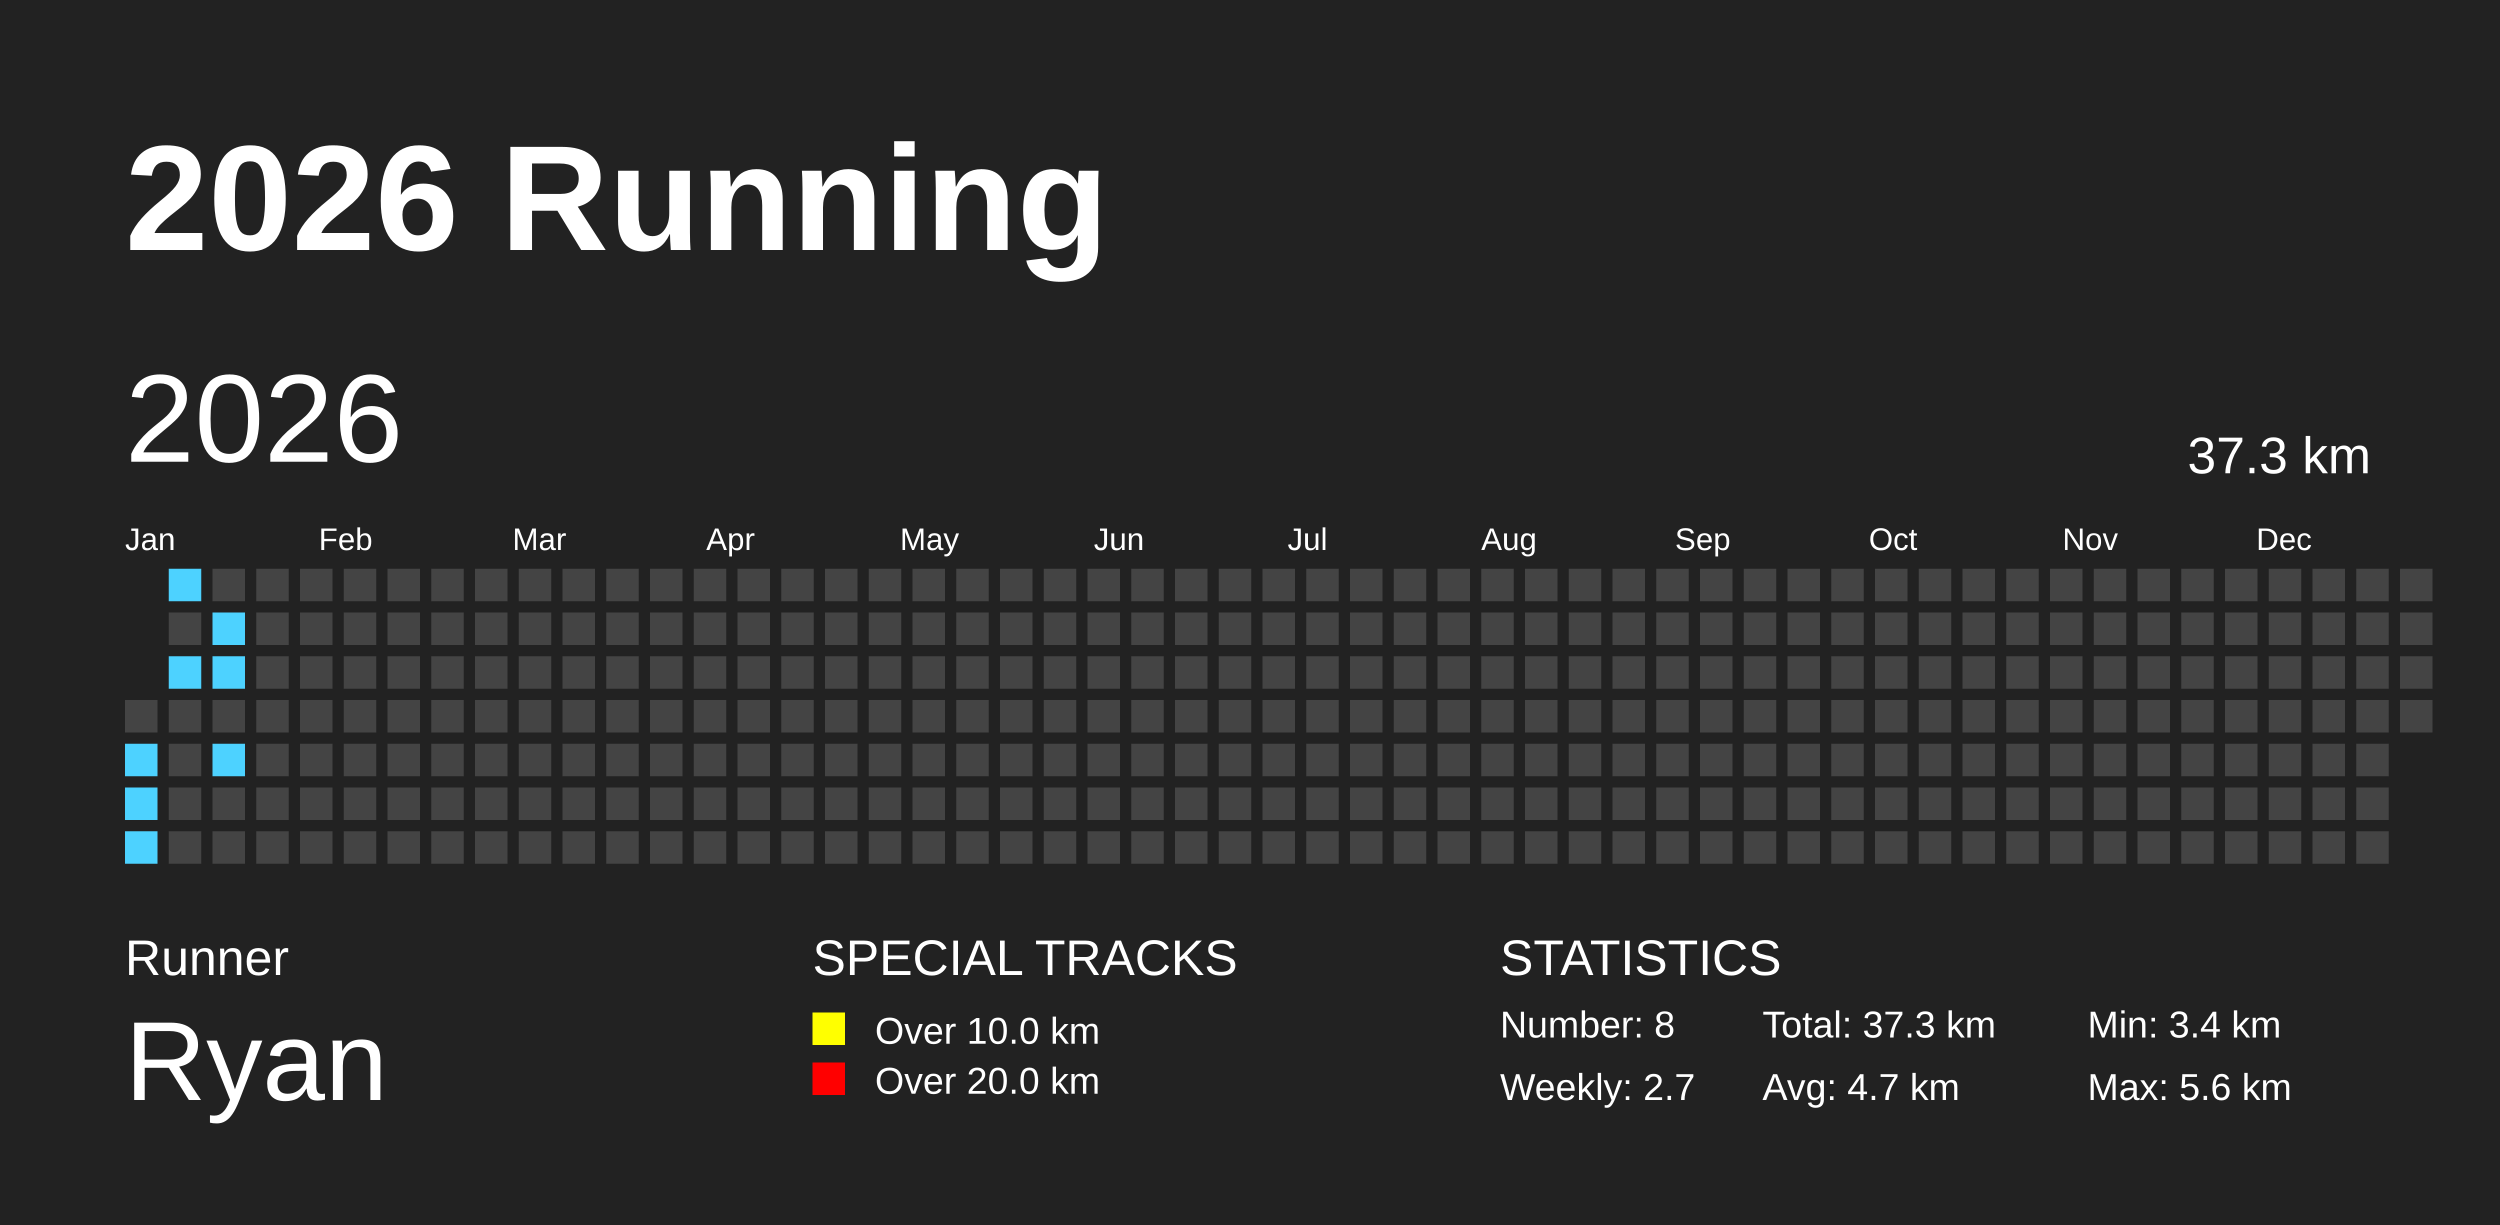
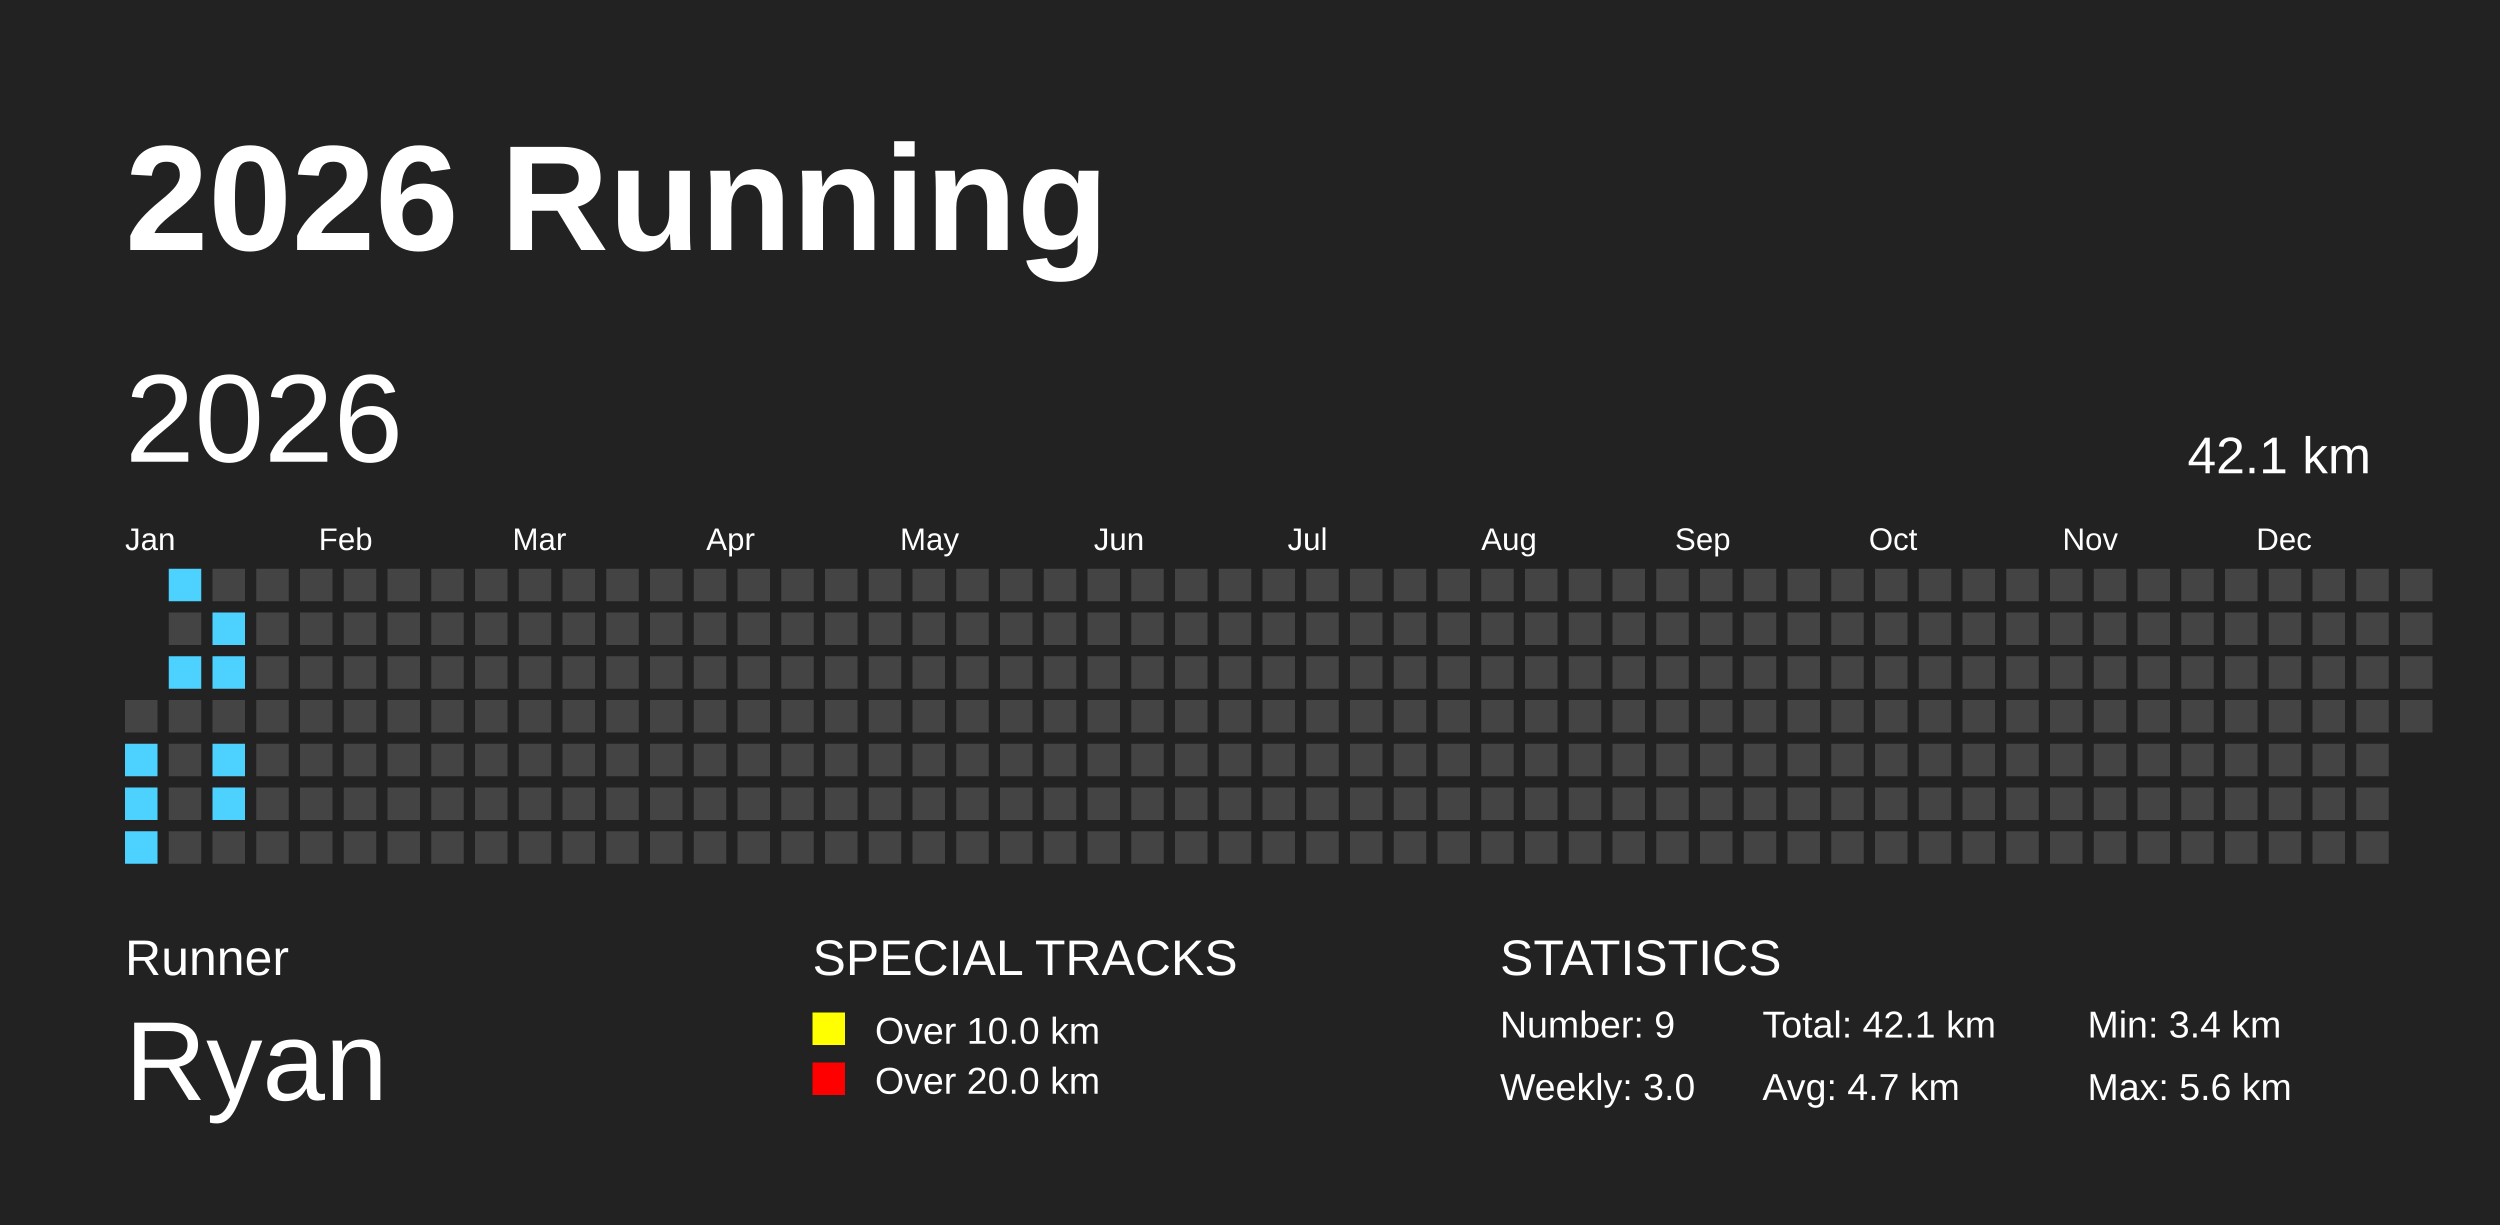
<svg xmlns="http://www.w3.org/2000/svg" baseProfile="full" height="98mm" version="1.1" viewBox="0,0,200,98" width="200mm">
  <defs />
  <rect fill="#222222" height="98" width="200" x="0" y="0" />
  <text fill="#FFFFFF" style="font-size:12px; font-family:Arial; font-weight:bold;" x="10" y="20">2026 Running</text>
  <text fill="#FFFFFF" style="font-size:4px; font-family:Arial" x="10" y="78">Runner</text>
  <text fill="#FFFFFF" style="font-size:9px; font-family:Arial" x="10" y="88">Ryan</text>
  <text fill="#FFFFFF" style="font-size:4px; font-family:Arial" x="65" y="78">SPECIAL TRACKS</text>
  <rect fill="yellow" height="2.6" width="2.6" x="65" y="81" />
  <text fill="#FFFFFF" style="font-size:3px; font-family:Arial" x="70" y="83.5">Over 10.0 km</text>
  <rect fill="red" height="2.6" width="2.6" x="65" y="85" />
  <text fill="#FFFFFF" style="font-size:3px; font-family:Arial" x="70" y="87.5">Over 20.0 km</text>
  <text fill="#FFFFFF" style="font-size:4px; font-family:Arial" x="120" y="78">STATISTICS</text>
-   <text fill="#FFFFFF" style="font-size:3px; font-family:Arial" x="120" y="83">Number: 8</text>
-   <text fill="#FFFFFF" style="font-size:3px; font-family:Arial" x="120" y="88">Weekly: 2.7</text>
-   <text fill="#FFFFFF" style="font-size:3px; font-family:Arial" x="141" y="83">Total: 37.3 km</text>
+   <text fill="#FFFFFF" style="font-size:3px; font-family:Arial" x="120" y="83">Number: 9</text>
+   <text fill="#FFFFFF" style="font-size:3px; font-family:Arial" x="120" y="88">Weekly: 3.0</text>
+   <text fill="#FFFFFF" style="font-size:3px; font-family:Arial" x="141" y="83">Total: 42.1 km</text>
  <text fill="#FFFFFF" style="font-size:3px; font-family:Arial" x="141" y="88">Avg: 4.7 km</text>
  <text fill="#FFFFFF" style="font-size:3px; font-family:Arial" x="167" y="83">Min: 3.4 km</text>
  <text fill="#FFFFFF" style="font-size:3px; font-family:Arial" x="167" y="88">Max: 5.6 km</text>
  <text dominant-baseline="hanging" fill="#FFFFFF" style="font-size:10.0px; font-family:Arial;" x="10" y="30">2026</text>
-   <text dominant-baseline="hanging" fill="#FFFFFF" style="font-size:4.125px; font-family:Arial;" x="175" y="35">37.3 km</text>
+   <text dominant-baseline="hanging" fill="#FFFFFF" style="font-size:4.125px; font-family:Arial;" x="175" y="35">42.1 km</text>
  <text fill="#FFFFFF" style="font-size:2.5px; font-family:Arial" x="10.0" y="44">Jan</text>
  <text fill="#FFFFFF" style="font-size:2.5px; font-family:Arial" x="25.5" y="44">Feb</text>
  <text fill="#FFFFFF" style="font-size:2.5px; font-family:Arial" x="41.0" y="44">Mar</text>
  <text fill="#FFFFFF" style="font-size:2.5px; font-family:Arial" x="56.5" y="44">Apr</text>
  <text fill="#FFFFFF" style="font-size:2.5px; font-family:Arial" x="72.0" y="44">May</text>
  <text fill="#FFFFFF" style="font-size:2.5px; font-family:Arial" x="87.5" y="44">Jun</text>
  <text fill="#FFFFFF" style="font-size:2.5px; font-family:Arial" x="103.0" y="44">Jul</text>
  <text fill="#FFFFFF" style="font-size:2.5px; font-family:Arial" x="118.5" y="44">Aug</text>
  <text fill="#FFFFFF" style="font-size:2.5px; font-family:Arial" x="134.0" y="44">Sep</text>
  <text fill="#FFFFFF" style="font-size:2.5px; font-family:Arial" x="149.5" y="44">Oct</text>
  <text fill="#FFFFFF" style="font-size:2.5px; font-family:Arial" x="165.0" y="44">Nov</text>
  <text fill="#FFFFFF" style="font-size:2.5px; font-family:Arial" x="180.5" y="44">Dec</text>
  <rect fill="#444444" height="2.6" width="2.6" x="10.0" y="56.0" />
  <rect fill="#4DD2FF" height="2.6" width="2.6" x="10.0" y="59.5" />
  <rect fill="#4DD2FF" height="2.6" width="2.6" x="10.0" y="63.0" />
  <rect fill="#4DD2FF" height="2.6" width="2.6" x="10.0" y="66.5" />
  <rect fill="#4DD2FF" height="2.6" width="2.6" x="13.5" y="45.5" />
  <rect fill="#444444" height="2.6" width="2.6" x="13.5" y="49.0" />
  <rect fill="#4DD2FF" height="2.6" width="2.6" x="13.5" y="52.5" />
  <rect fill="#444444" height="2.6" width="2.6" x="13.5" y="56.0" />
  <rect fill="#444444" height="2.6" width="2.6" x="13.5" y="59.5" />
  <rect fill="#444444" height="2.6" width="2.6" x="13.5" y="63.0" />
  <rect fill="#444444" height="2.6" width="2.6" x="13.5" y="66.5" />
  <rect fill="#444444" height="2.6" width="2.6" x="17.0" y="45.5" />
  <rect fill="#4DD2FF" height="2.6" width="2.6" x="17.0" y="49.0" />
  <rect fill="#4DD2FF" height="2.6" width="2.6" x="17.0" y="52.5" />
  <rect fill="#444444" height="2.6" width="2.6" x="17.0" y="56.0" />
  <rect fill="#4DD2FF" height="2.6" width="2.6" x="17.0" y="59.5" />
-   <rect fill="#444444" height="2.6" width="2.6" x="17.0" y="63.0" />
+   <rect fill="#4DD2FF" height="2.6" width="2.6" x="17.0" y="63.0" />
  <rect fill="#444444" height="2.6" width="2.6" x="17.0" y="66.5" />
  <rect fill="#444444" height="2.6" width="2.6" x="20.5" y="45.5" />
  <rect fill="#444444" height="2.6" width="2.6" x="20.5" y="49.0" />
  <rect fill="#444444" height="2.6" width="2.6" x="20.5" y="52.5" />
  <rect fill="#444444" height="2.6" width="2.6" x="20.5" y="56.0" />
  <rect fill="#444444" height="2.6" width="2.6" x="20.5" y="59.5" />
  <rect fill="#444444" height="2.6" width="2.6" x="20.5" y="63.0" />
  <rect fill="#444444" height="2.6" width="2.6" x="20.5" y="66.5" />
  <rect fill="#444444" height="2.6" width="2.6" x="24.0" y="45.5" />
  <rect fill="#444444" height="2.6" width="2.6" x="24.0" y="49.0" />
  <rect fill="#444444" height="2.6" width="2.6" x="24.0" y="52.5" />
  <rect fill="#444444" height="2.6" width="2.6" x="24.0" y="56.0" />
  <rect fill="#444444" height="2.6" width="2.6" x="24.0" y="59.5" />
  <rect fill="#444444" height="2.6" width="2.6" x="24.0" y="63.0" />
  <rect fill="#444444" height="2.6" width="2.6" x="24.0" y="66.5" />
  <rect fill="#444444" height="2.6" width="2.6" x="27.5" y="45.5" />
  <rect fill="#444444" height="2.6" width="2.6" x="27.5" y="49.0" />
  <rect fill="#444444" height="2.6" width="2.6" x="27.5" y="52.5" />
  <rect fill="#444444" height="2.6" width="2.6" x="27.5" y="56.0" />
  <rect fill="#444444" height="2.6" width="2.6" x="27.5" y="59.5" />
  <rect fill="#444444" height="2.6" width="2.6" x="27.5" y="63.0" />
  <rect fill="#444444" height="2.6" width="2.6" x="27.5" y="66.5" />
  <rect fill="#444444" height="2.6" width="2.6" x="31.0" y="45.5" />
  <rect fill="#444444" height="2.6" width="2.6" x="31.0" y="49.0" />
  <rect fill="#444444" height="2.6" width="2.6" x="31.0" y="52.5" />
  <rect fill="#444444" height="2.6" width="2.6" x="31.0" y="56.0" />
  <rect fill="#444444" height="2.6" width="2.6" x="31.0" y="59.5" />
  <rect fill="#444444" height="2.6" width="2.6" x="31.0" y="63.0" />
  <rect fill="#444444" height="2.6" width="2.6" x="31.0" y="66.5" />
  <rect fill="#444444" height="2.6" width="2.6" x="34.5" y="45.5" />
  <rect fill="#444444" height="2.6" width="2.6" x="34.5" y="49.0" />
  <rect fill="#444444" height="2.6" width="2.6" x="34.5" y="52.5" />
  <rect fill="#444444" height="2.6" width="2.6" x="34.5" y="56.0" />
  <rect fill="#444444" height="2.6" width="2.6" x="34.5" y="59.5" />
  <rect fill="#444444" height="2.6" width="2.6" x="34.5" y="63.0" />
  <rect fill="#444444" height="2.6" width="2.6" x="34.5" y="66.5" />
  <rect fill="#444444" height="2.6" width="2.6" x="38.0" y="45.5" />
  <rect fill="#444444" height="2.6" width="2.6" x="38.0" y="49.0" />
  <rect fill="#444444" height="2.6" width="2.6" x="38.0" y="52.5" />
  <rect fill="#444444" height="2.6" width="2.6" x="38.0" y="56.0" />
  <rect fill="#444444" height="2.6" width="2.6" x="38.0" y="59.5" />
  <rect fill="#444444" height="2.6" width="2.6" x="38.0" y="63.0" />
  <rect fill="#444444" height="2.6" width="2.6" x="38.0" y="66.5" />
  <rect fill="#444444" height="2.6" width="2.6" x="41.5" y="45.5" />
  <rect fill="#444444" height="2.6" width="2.6" x="41.5" y="49.0" />
  <rect fill="#444444" height="2.6" width="2.6" x="41.5" y="52.5" />
  <rect fill="#444444" height="2.6" width="2.6" x="41.5" y="56.0" />
  <rect fill="#444444" height="2.6" width="2.6" x="41.5" y="59.5" />
  <rect fill="#444444" height="2.6" width="2.6" x="41.5" y="63.0" />
  <rect fill="#444444" height="2.6" width="2.6" x="41.5" y="66.5" />
  <rect fill="#444444" height="2.6" width="2.6" x="45.0" y="45.5" />
  <rect fill="#444444" height="2.6" width="2.6" x="45.0" y="49.0" />
  <rect fill="#444444" height="2.6" width="2.6" x="45.0" y="52.5" />
  <rect fill="#444444" height="2.6" width="2.6" x="45.0" y="56.0" />
  <rect fill="#444444" height="2.6" width="2.6" x="45.0" y="59.5" />
  <rect fill="#444444" height="2.6" width="2.6" x="45.0" y="63.0" />
  <rect fill="#444444" height="2.6" width="2.6" x="45.0" y="66.5" />
  <rect fill="#444444" height="2.6" width="2.6" x="48.5" y="45.5" />
  <rect fill="#444444" height="2.6" width="2.6" x="48.5" y="49.0" />
  <rect fill="#444444" height="2.6" width="2.6" x="48.5" y="52.5" />
  <rect fill="#444444" height="2.6" width="2.6" x="48.5" y="56.0" />
  <rect fill="#444444" height="2.6" width="2.6" x="48.5" y="59.5" />
  <rect fill="#444444" height="2.6" width="2.6" x="48.5" y="63.0" />
  <rect fill="#444444" height="2.6" width="2.6" x="48.5" y="66.5" />
  <rect fill="#444444" height="2.6" width="2.6" x="52.0" y="45.5" />
  <rect fill="#444444" height="2.6" width="2.6" x="52.0" y="49.0" />
  <rect fill="#444444" height="2.6" width="2.6" x="52.0" y="52.5" />
  <rect fill="#444444" height="2.6" width="2.6" x="52.0" y="56.0" />
  <rect fill="#444444" height="2.6" width="2.6" x="52.0" y="59.5" />
  <rect fill="#444444" height="2.6" width="2.6" x="52.0" y="63.0" />
  <rect fill="#444444" height="2.6" width="2.6" x="52.0" y="66.5" />
  <rect fill="#444444" height="2.6" width="2.6" x="55.5" y="45.5" />
  <rect fill="#444444" height="2.6" width="2.6" x="55.5" y="49.0" />
  <rect fill="#444444" height="2.6" width="2.6" x="55.5" y="52.5" />
  <rect fill="#444444" height="2.6" width="2.6" x="55.5" y="56.0" />
  <rect fill="#444444" height="2.6" width="2.6" x="55.5" y="59.5" />
  <rect fill="#444444" height="2.6" width="2.6" x="55.5" y="63.0" />
  <rect fill="#444444" height="2.6" width="2.6" x="55.5" y="66.5" />
  <rect fill="#444444" height="2.6" width="2.6" x="59.0" y="45.5" />
  <rect fill="#444444" height="2.6" width="2.6" x="59.0" y="49.0" />
  <rect fill="#444444" height="2.6" width="2.6" x="59.0" y="52.5" />
  <rect fill="#444444" height="2.6" width="2.6" x="59.0" y="56.0" />
  <rect fill="#444444" height="2.6" width="2.6" x="59.0" y="59.5" />
  <rect fill="#444444" height="2.6" width="2.6" x="59.0" y="63.0" />
  <rect fill="#444444" height="2.6" width="2.6" x="59.0" y="66.5" />
  <rect fill="#444444" height="2.6" width="2.6" x="62.5" y="45.5" />
  <rect fill="#444444" height="2.6" width="2.6" x="62.5" y="49.0" />
  <rect fill="#444444" height="2.6" width="2.6" x="62.5" y="52.5" />
  <rect fill="#444444" height="2.6" width="2.6" x="62.5" y="56.0" />
  <rect fill="#444444" height="2.6" width="2.6" x="62.5" y="59.5" />
  <rect fill="#444444" height="2.6" width="2.6" x="62.5" y="63.0" />
  <rect fill="#444444" height="2.6" width="2.6" x="62.5" y="66.5" />
  <rect fill="#444444" height="2.6" width="2.6" x="66.0" y="45.5" />
  <rect fill="#444444" height="2.6" width="2.6" x="66.0" y="49.0" />
  <rect fill="#444444" height="2.6" width="2.6" x="66.0" y="52.5" />
  <rect fill="#444444" height="2.6" width="2.6" x="66.0" y="56.0" />
  <rect fill="#444444" height="2.6" width="2.6" x="66.0" y="59.5" />
  <rect fill="#444444" height="2.6" width="2.6" x="66.0" y="63.0" />
  <rect fill="#444444" height="2.6" width="2.6" x="66.0" y="66.5" />
  <rect fill="#444444" height="2.6" width="2.6" x="69.5" y="45.5" />
  <rect fill="#444444" height="2.6" width="2.6" x="69.5" y="49.0" />
  <rect fill="#444444" height="2.6" width="2.6" x="69.5" y="52.5" />
  <rect fill="#444444" height="2.6" width="2.6" x="69.5" y="56.0" />
  <rect fill="#444444" height="2.6" width="2.6" x="69.5" y="59.5" />
  <rect fill="#444444" height="2.6" width="2.6" x="69.5" y="63.0" />
  <rect fill="#444444" height="2.6" width="2.6" x="69.5" y="66.5" />
  <rect fill="#444444" height="2.6" width="2.6" x="73.0" y="45.5" />
  <rect fill="#444444" height="2.6" width="2.6" x="73.0" y="49.0" />
  <rect fill="#444444" height="2.6" width="2.6" x="73.0" y="52.5" />
  <rect fill="#444444" height="2.6" width="2.6" x="73.0" y="56.0" />
  <rect fill="#444444" height="2.6" width="2.6" x="73.0" y="59.5" />
  <rect fill="#444444" height="2.6" width="2.6" x="73.0" y="63.0" />
  <rect fill="#444444" height="2.6" width="2.6" x="73.0" y="66.5" />
  <rect fill="#444444" height="2.6" width="2.6" x="76.5" y="45.5" />
  <rect fill="#444444" height="2.6" width="2.6" x="76.5" y="49.0" />
  <rect fill="#444444" height="2.6" width="2.6" x="76.5" y="52.5" />
  <rect fill="#444444" height="2.6" width="2.6" x="76.5" y="56.0" />
  <rect fill="#444444" height="2.6" width="2.6" x="76.5" y="59.5" />
  <rect fill="#444444" height="2.6" width="2.6" x="76.5" y="63.0" />
  <rect fill="#444444" height="2.6" width="2.6" x="76.5" y="66.5" />
  <rect fill="#444444" height="2.6" width="2.6" x="80.0" y="45.5" />
  <rect fill="#444444" height="2.6" width="2.6" x="80.0" y="49.0" />
  <rect fill="#444444" height="2.6" width="2.6" x="80.0" y="52.5" />
  <rect fill="#444444" height="2.6" width="2.6" x="80.0" y="56.0" />
  <rect fill="#444444" height="2.6" width="2.6" x="80.0" y="59.5" />
  <rect fill="#444444" height="2.6" width="2.6" x="80.0" y="63.0" />
  <rect fill="#444444" height="2.6" width="2.6" x="80.0" y="66.5" />
  <rect fill="#444444" height="2.6" width="2.6" x="83.5" y="45.5" />
  <rect fill="#444444" height="2.6" width="2.6" x="83.5" y="49.0" />
  <rect fill="#444444" height="2.6" width="2.6" x="83.5" y="52.5" />
  <rect fill="#444444" height="2.6" width="2.6" x="83.5" y="56.0" />
  <rect fill="#444444" height="2.6" width="2.6" x="83.5" y="59.5" />
  <rect fill="#444444" height="2.6" width="2.6" x="83.5" y="63.0" />
  <rect fill="#444444" height="2.6" width="2.6" x="83.5" y="66.5" />
  <rect fill="#444444" height="2.6" width="2.6" x="87.0" y="45.5" />
  <rect fill="#444444" height="2.6" width="2.6" x="87.0" y="49.0" />
  <rect fill="#444444" height="2.6" width="2.6" x="87.0" y="52.5" />
  <rect fill="#444444" height="2.6" width="2.6" x="87.0" y="56.0" />
  <rect fill="#444444" height="2.6" width="2.6" x="87.0" y="59.5" />
  <rect fill="#444444" height="2.6" width="2.6" x="87.0" y="63.0" />
  <rect fill="#444444" height="2.6" width="2.6" x="87.0" y="66.5" />
  <rect fill="#444444" height="2.6" width="2.6" x="90.5" y="45.5" />
  <rect fill="#444444" height="2.6" width="2.6" x="90.5" y="49.0" />
  <rect fill="#444444" height="2.6" width="2.6" x="90.5" y="52.5" />
  <rect fill="#444444" height="2.6" width="2.6" x="90.5" y="56.0" />
  <rect fill="#444444" height="2.6" width="2.6" x="90.5" y="59.5" />
  <rect fill="#444444" height="2.6" width="2.6" x="90.5" y="63.0" />
  <rect fill="#444444" height="2.6" width="2.6" x="90.5" y="66.5" />
  <rect fill="#444444" height="2.6" width="2.6" x="94.0" y="45.5" />
  <rect fill="#444444" height="2.6" width="2.6" x="94.0" y="49.0" />
  <rect fill="#444444" height="2.6" width="2.6" x="94.0" y="52.5" />
  <rect fill="#444444" height="2.6" width="2.6" x="94.0" y="56.0" />
  <rect fill="#444444" height="2.6" width="2.6" x="94.0" y="59.5" />
  <rect fill="#444444" height="2.6" width="2.6" x="94.0" y="63.0" />
  <rect fill="#444444" height="2.6" width="2.6" x="94.0" y="66.5" />
  <rect fill="#444444" height="2.6" width="2.6" x="97.5" y="45.5" />
  <rect fill="#444444" height="2.6" width="2.6" x="97.5" y="49.0" />
  <rect fill="#444444" height="2.6" width="2.6" x="97.5" y="52.5" />
  <rect fill="#444444" height="2.6" width="2.6" x="97.5" y="56.0" />
  <rect fill="#444444" height="2.6" width="2.6" x="97.5" y="59.5" />
  <rect fill="#444444" height="2.6" width="2.6" x="97.5" y="63.0" />
  <rect fill="#444444" height="2.6" width="2.6" x="97.5" y="66.5" />
  <rect fill="#444444" height="2.6" width="2.6" x="101.0" y="45.5" />
  <rect fill="#444444" height="2.6" width="2.6" x="101.0" y="49.0" />
  <rect fill="#444444" height="2.6" width="2.6" x="101.0" y="52.5" />
  <rect fill="#444444" height="2.6" width="2.6" x="101.0" y="56.0" />
  <rect fill="#444444" height="2.6" width="2.6" x="101.0" y="59.5" />
  <rect fill="#444444" height="2.6" width="2.6" x="101.0" y="63.0" />
  <rect fill="#444444" height="2.6" width="2.6" x="101.0" y="66.5" />
  <rect fill="#444444" height="2.6" width="2.6" x="104.5" y="45.5" />
  <rect fill="#444444" height="2.6" width="2.6" x="104.5" y="49.0" />
  <rect fill="#444444" height="2.6" width="2.6" x="104.5" y="52.5" />
  <rect fill="#444444" height="2.6" width="2.6" x="104.5" y="56.0" />
  <rect fill="#444444" height="2.6" width="2.6" x="104.5" y="59.5" />
  <rect fill="#444444" height="2.6" width="2.6" x="104.5" y="63.0" />
  <rect fill="#444444" height="2.6" width="2.6" x="104.5" y="66.5" />
  <rect fill="#444444" height="2.6" width="2.6" x="108.0" y="45.5" />
  <rect fill="#444444" height="2.6" width="2.6" x="108.0" y="49.0" />
  <rect fill="#444444" height="2.6" width="2.6" x="108.0" y="52.5" />
  <rect fill="#444444" height="2.6" width="2.6" x="108.0" y="56.0" />
  <rect fill="#444444" height="2.6" width="2.6" x="108.0" y="59.5" />
  <rect fill="#444444" height="2.6" width="2.6" x="108.0" y="63.0" />
  <rect fill="#444444" height="2.6" width="2.6" x="108.0" y="66.5" />
  <rect fill="#444444" height="2.6" width="2.6" x="111.5" y="45.5" />
  <rect fill="#444444" height="2.6" width="2.6" x="111.5" y="49.0" />
  <rect fill="#444444" height="2.6" width="2.6" x="111.5" y="52.5" />
  <rect fill="#444444" height="2.6" width="2.6" x="111.5" y="56.0" />
  <rect fill="#444444" height="2.6" width="2.6" x="111.5" y="59.5" />
  <rect fill="#444444" height="2.6" width="2.6" x="111.5" y="63.0" />
  <rect fill="#444444" height="2.6" width="2.6" x="111.5" y="66.5" />
  <rect fill="#444444" height="2.6" width="2.6" x="115.0" y="45.5" />
  <rect fill="#444444" height="2.6" width="2.6" x="115.0" y="49.0" />
  <rect fill="#444444" height="2.6" width="2.6" x="115.0" y="52.5" />
  <rect fill="#444444" height="2.6" width="2.6" x="115.0" y="56.0" />
  <rect fill="#444444" height="2.6" width="2.6" x="115.0" y="59.5" />
  <rect fill="#444444" height="2.6" width="2.6" x="115.0" y="63.0" />
  <rect fill="#444444" height="2.6" width="2.6" x="115.0" y="66.5" />
  <rect fill="#444444" height="2.6" width="2.6" x="118.5" y="45.5" />
  <rect fill="#444444" height="2.6" width="2.6" x="118.5" y="49.0" />
  <rect fill="#444444" height="2.6" width="2.6" x="118.5" y="52.5" />
  <rect fill="#444444" height="2.6" width="2.6" x="118.5" y="56.0" />
  <rect fill="#444444" height="2.6" width="2.6" x="118.5" y="59.5" />
  <rect fill="#444444" height="2.6" width="2.6" x="118.5" y="63.0" />
  <rect fill="#444444" height="2.6" width="2.6" x="118.5" y="66.5" />
  <rect fill="#444444" height="2.6" width="2.6" x="122.0" y="45.5" />
  <rect fill="#444444" height="2.6" width="2.6" x="122.0" y="49.0" />
  <rect fill="#444444" height="2.6" width="2.6" x="122.0" y="52.5" />
  <rect fill="#444444" height="2.6" width="2.6" x="122.0" y="56.0" />
  <rect fill="#444444" height="2.6" width="2.6" x="122.0" y="59.5" />
  <rect fill="#444444" height="2.6" width="2.6" x="122.0" y="63.0" />
  <rect fill="#444444" height="2.6" width="2.6" x="122.0" y="66.5" />
  <rect fill="#444444" height="2.6" width="2.6" x="125.5" y="45.5" />
  <rect fill="#444444" height="2.6" width="2.6" x="125.5" y="49.0" />
  <rect fill="#444444" height="2.6" width="2.6" x="125.5" y="52.5" />
  <rect fill="#444444" height="2.6" width="2.6" x="125.5" y="56.0" />
  <rect fill="#444444" height="2.6" width="2.6" x="125.5" y="59.5" />
  <rect fill="#444444" height="2.6" width="2.6" x="125.5" y="63.0" />
  <rect fill="#444444" height="2.6" width="2.6" x="125.5" y="66.5" />
  <rect fill="#444444" height="2.6" width="2.6" x="129.0" y="45.5" />
  <rect fill="#444444" height="2.6" width="2.6" x="129.0" y="49.0" />
  <rect fill="#444444" height="2.6" width="2.6" x="129.0" y="52.5" />
  <rect fill="#444444" height="2.6" width="2.6" x="129.0" y="56.0" />
  <rect fill="#444444" height="2.6" width="2.6" x="129.0" y="59.5" />
  <rect fill="#444444" height="2.6" width="2.6" x="129.0" y="63.0" />
  <rect fill="#444444" height="2.6" width="2.6" x="129.0" y="66.5" />
  <rect fill="#444444" height="2.6" width="2.6" x="132.5" y="45.5" />
  <rect fill="#444444" height="2.6" width="2.6" x="132.5" y="49.0" />
  <rect fill="#444444" height="2.6" width="2.6" x="132.5" y="52.5" />
  <rect fill="#444444" height="2.6" width="2.6" x="132.5" y="56.0" />
  <rect fill="#444444" height="2.6" width="2.6" x="132.5" y="59.5" />
  <rect fill="#444444" height="2.6" width="2.6" x="132.5" y="63.0" />
  <rect fill="#444444" height="2.6" width="2.6" x="132.5" y="66.5" />
  <rect fill="#444444" height="2.6" width="2.6" x="136.0" y="45.5" />
  <rect fill="#444444" height="2.6" width="2.6" x="136.0" y="49.0" />
  <rect fill="#444444" height="2.6" width="2.6" x="136.0" y="52.5" />
  <rect fill="#444444" height="2.6" width="2.6" x="136.0" y="56.0" />
  <rect fill="#444444" height="2.6" width="2.6" x="136.0" y="59.5" />
  <rect fill="#444444" height="2.6" width="2.6" x="136.0" y="63.0" />
  <rect fill="#444444" height="2.6" width="2.6" x="136.0" y="66.5" />
  <rect fill="#444444" height="2.6" width="2.6" x="139.5" y="45.5" />
  <rect fill="#444444" height="2.6" width="2.6" x="139.5" y="49.0" />
  <rect fill="#444444" height="2.6" width="2.6" x="139.5" y="52.5" />
  <rect fill="#444444" height="2.6" width="2.6" x="139.5" y="56.0" />
  <rect fill="#444444" height="2.6" width="2.6" x="139.5" y="59.5" />
  <rect fill="#444444" height="2.6" width="2.6" x="139.5" y="63.0" />
  <rect fill="#444444" height="2.6" width="2.6" x="139.5" y="66.5" />
  <rect fill="#444444" height="2.6" width="2.6" x="143.0" y="45.5" />
  <rect fill="#444444" height="2.6" width="2.6" x="143.0" y="49.0" />
  <rect fill="#444444" height="2.6" width="2.6" x="143.0" y="52.5" />
  <rect fill="#444444" height="2.6" width="2.6" x="143.0" y="56.0" />
  <rect fill="#444444" height="2.6" width="2.6" x="143.0" y="59.5" />
  <rect fill="#444444" height="2.6" width="2.6" x="143.0" y="63.0" />
  <rect fill="#444444" height="2.6" width="2.6" x="143.0" y="66.5" />
  <rect fill="#444444" height="2.6" width="2.6" x="146.5" y="45.5" />
  <rect fill="#444444" height="2.6" width="2.6" x="146.5" y="49.0" />
  <rect fill="#444444" height="2.6" width="2.6" x="146.5" y="52.5" />
  <rect fill="#444444" height="2.6" width="2.6" x="146.5" y="56.0" />
  <rect fill="#444444" height="2.6" width="2.6" x="146.5" y="59.5" />
  <rect fill="#444444" height="2.6" width="2.6" x="146.5" y="63.0" />
  <rect fill="#444444" height="2.6" width="2.6" x="146.5" y="66.5" />
  <rect fill="#444444" height="2.6" width="2.6" x="150.0" y="45.5" />
  <rect fill="#444444" height="2.6" width="2.6" x="150.0" y="49.0" />
  <rect fill="#444444" height="2.6" width="2.6" x="150.0" y="52.5" />
  <rect fill="#444444" height="2.6" width="2.6" x="150.0" y="56.0" />
  <rect fill="#444444" height="2.6" width="2.6" x="150.0" y="59.5" />
  <rect fill="#444444" height="2.6" width="2.6" x="150.0" y="63.0" />
  <rect fill="#444444" height="2.6" width="2.6" x="150.0" y="66.5" />
  <rect fill="#444444" height="2.6" width="2.6" x="153.5" y="45.5" />
  <rect fill="#444444" height="2.6" width="2.6" x="153.5" y="49.0" />
  <rect fill="#444444" height="2.6" width="2.6" x="153.5" y="52.5" />
  <rect fill="#444444" height="2.6" width="2.6" x="153.5" y="56.0" />
  <rect fill="#444444" height="2.6" width="2.6" x="153.5" y="59.5" />
  <rect fill="#444444" height="2.6" width="2.6" x="153.5" y="63.0" />
  <rect fill="#444444" height="2.6" width="2.6" x="153.5" y="66.5" />
  <rect fill="#444444" height="2.6" width="2.6" x="157.0" y="45.5" />
  <rect fill="#444444" height="2.6" width="2.6" x="157.0" y="49.0" />
  <rect fill="#444444" height="2.6" width="2.6" x="157.0" y="52.5" />
  <rect fill="#444444" height="2.6" width="2.6" x="157.0" y="56.0" />
  <rect fill="#444444" height="2.6" width="2.6" x="157.0" y="59.5" />
  <rect fill="#444444" height="2.6" width="2.6" x="157.0" y="63.0" />
  <rect fill="#444444" height="2.6" width="2.6" x="157.0" y="66.5" />
  <rect fill="#444444" height="2.6" width="2.6" x="160.5" y="45.5" />
  <rect fill="#444444" height="2.6" width="2.6" x="160.5" y="49.0" />
  <rect fill="#444444" height="2.6" width="2.6" x="160.5" y="52.5" />
  <rect fill="#444444" height="2.6" width="2.6" x="160.5" y="56.0" />
  <rect fill="#444444" height="2.6" width="2.6" x="160.5" y="59.5" />
  <rect fill="#444444" height="2.6" width="2.6" x="160.5" y="63.0" />
  <rect fill="#444444" height="2.6" width="2.6" x="160.5" y="66.5" />
  <rect fill="#444444" height="2.6" width="2.6" x="164.0" y="45.5" />
  <rect fill="#444444" height="2.6" width="2.6" x="164.0" y="49.0" />
  <rect fill="#444444" height="2.6" width="2.6" x="164.0" y="52.5" />
  <rect fill="#444444" height="2.6" width="2.6" x="164.0" y="56.0" />
  <rect fill="#444444" height="2.6" width="2.6" x="164.0" y="59.5" />
  <rect fill="#444444" height="2.6" width="2.6" x="164.0" y="63.0" />
  <rect fill="#444444" height="2.6" width="2.6" x="164.0" y="66.5" />
  <rect fill="#444444" height="2.6" width="2.6" x="167.5" y="45.5" />
  <rect fill="#444444" height="2.6" width="2.6" x="167.5" y="49.0" />
  <rect fill="#444444" height="2.6" width="2.6" x="167.5" y="52.5" />
  <rect fill="#444444" height="2.6" width="2.6" x="167.5" y="56.0" />
  <rect fill="#444444" height="2.6" width="2.6" x="167.5" y="59.5" />
  <rect fill="#444444" height="2.6" width="2.6" x="167.5" y="63.0" />
  <rect fill="#444444" height="2.6" width="2.6" x="167.5" y="66.5" />
  <rect fill="#444444" height="2.6" width="2.6" x="171.0" y="45.5" />
  <rect fill="#444444" height="2.6" width="2.6" x="171.0" y="49.0" />
  <rect fill="#444444" height="2.6" width="2.6" x="171.0" y="52.5" />
  <rect fill="#444444" height="2.6" width="2.6" x="171.0" y="56.0" />
  <rect fill="#444444" height="2.6" width="2.6" x="171.0" y="59.5" />
  <rect fill="#444444" height="2.6" width="2.6" x="171.0" y="63.0" />
  <rect fill="#444444" height="2.6" width="2.6" x="171.0" y="66.5" />
  <rect fill="#444444" height="2.6" width="2.6" x="174.5" y="45.5" />
  <rect fill="#444444" height="2.6" width="2.6" x="174.5" y="49.0" />
  <rect fill="#444444" height="2.6" width="2.6" x="174.5" y="52.5" />
  <rect fill="#444444" height="2.6" width="2.6" x="174.5" y="56.0" />
  <rect fill="#444444" height="2.6" width="2.6" x="174.5" y="59.5" />
  <rect fill="#444444" height="2.6" width="2.6" x="174.5" y="63.0" />
  <rect fill="#444444" height="2.6" width="2.6" x="174.5" y="66.5" />
  <rect fill="#444444" height="2.6" width="2.6" x="178.0" y="45.5" />
  <rect fill="#444444" height="2.6" width="2.6" x="178.0" y="49.0" />
  <rect fill="#444444" height="2.6" width="2.6" x="178.0" y="52.5" />
  <rect fill="#444444" height="2.6" width="2.6" x="178.0" y="56.0" />
  <rect fill="#444444" height="2.6" width="2.6" x="178.0" y="59.5" />
  <rect fill="#444444" height="2.6" width="2.6" x="178.0" y="63.0" />
  <rect fill="#444444" height="2.6" width="2.6" x="178.0" y="66.5" />
  <rect fill="#444444" height="2.6" width="2.6" x="181.5" y="45.5" />
  <rect fill="#444444" height="2.6" width="2.6" x="181.5" y="49.0" />
  <rect fill="#444444" height="2.6" width="2.6" x="181.5" y="52.5" />
  <rect fill="#444444" height="2.6" width="2.6" x="181.5" y="56.0" />
  <rect fill="#444444" height="2.6" width="2.6" x="181.5" y="59.5" />
  <rect fill="#444444" height="2.6" width="2.6" x="181.5" y="63.0" />
  <rect fill="#444444" height="2.6" width="2.6" x="181.5" y="66.5" />
  <rect fill="#444444" height="2.6" width="2.6" x="185.0" y="45.5" />
  <rect fill="#444444" height="2.6" width="2.6" x="185.0" y="49.0" />
  <rect fill="#444444" height="2.6" width="2.6" x="185.0" y="52.5" />
  <rect fill="#444444" height="2.6" width="2.6" x="185.0" y="56.0" />
  <rect fill="#444444" height="2.6" width="2.6" x="185.0" y="59.5" />
  <rect fill="#444444" height="2.6" width="2.6" x="185.0" y="63.0" />
  <rect fill="#444444" height="2.6" width="2.6" x="185.0" y="66.5" />
  <rect fill="#444444" height="2.6" width="2.6" x="188.5" y="45.5" />
  <rect fill="#444444" height="2.6" width="2.6" x="188.5" y="49.0" />
  <rect fill="#444444" height="2.6" width="2.6" x="188.5" y="52.5" />
  <rect fill="#444444" height="2.6" width="2.6" x="188.5" y="56.0" />
  <rect fill="#444444" height="2.6" width="2.6" x="188.5" y="59.5" />
  <rect fill="#444444" height="2.6" width="2.6" x="188.5" y="63.0" />
  <rect fill="#444444" height="2.6" width="2.6" x="188.5" y="66.5" />
  <rect fill="#444444" height="2.6" width="2.6" x="192.0" y="45.5" />
  <rect fill="#444444" height="2.6" width="2.6" x="192.0" y="49.0" />
  <rect fill="#444444" height="2.6" width="2.6" x="192.0" y="52.5" />
  <rect fill="#444444" height="2.6" width="2.6" x="192.0" y="56.0" />
</svg>
